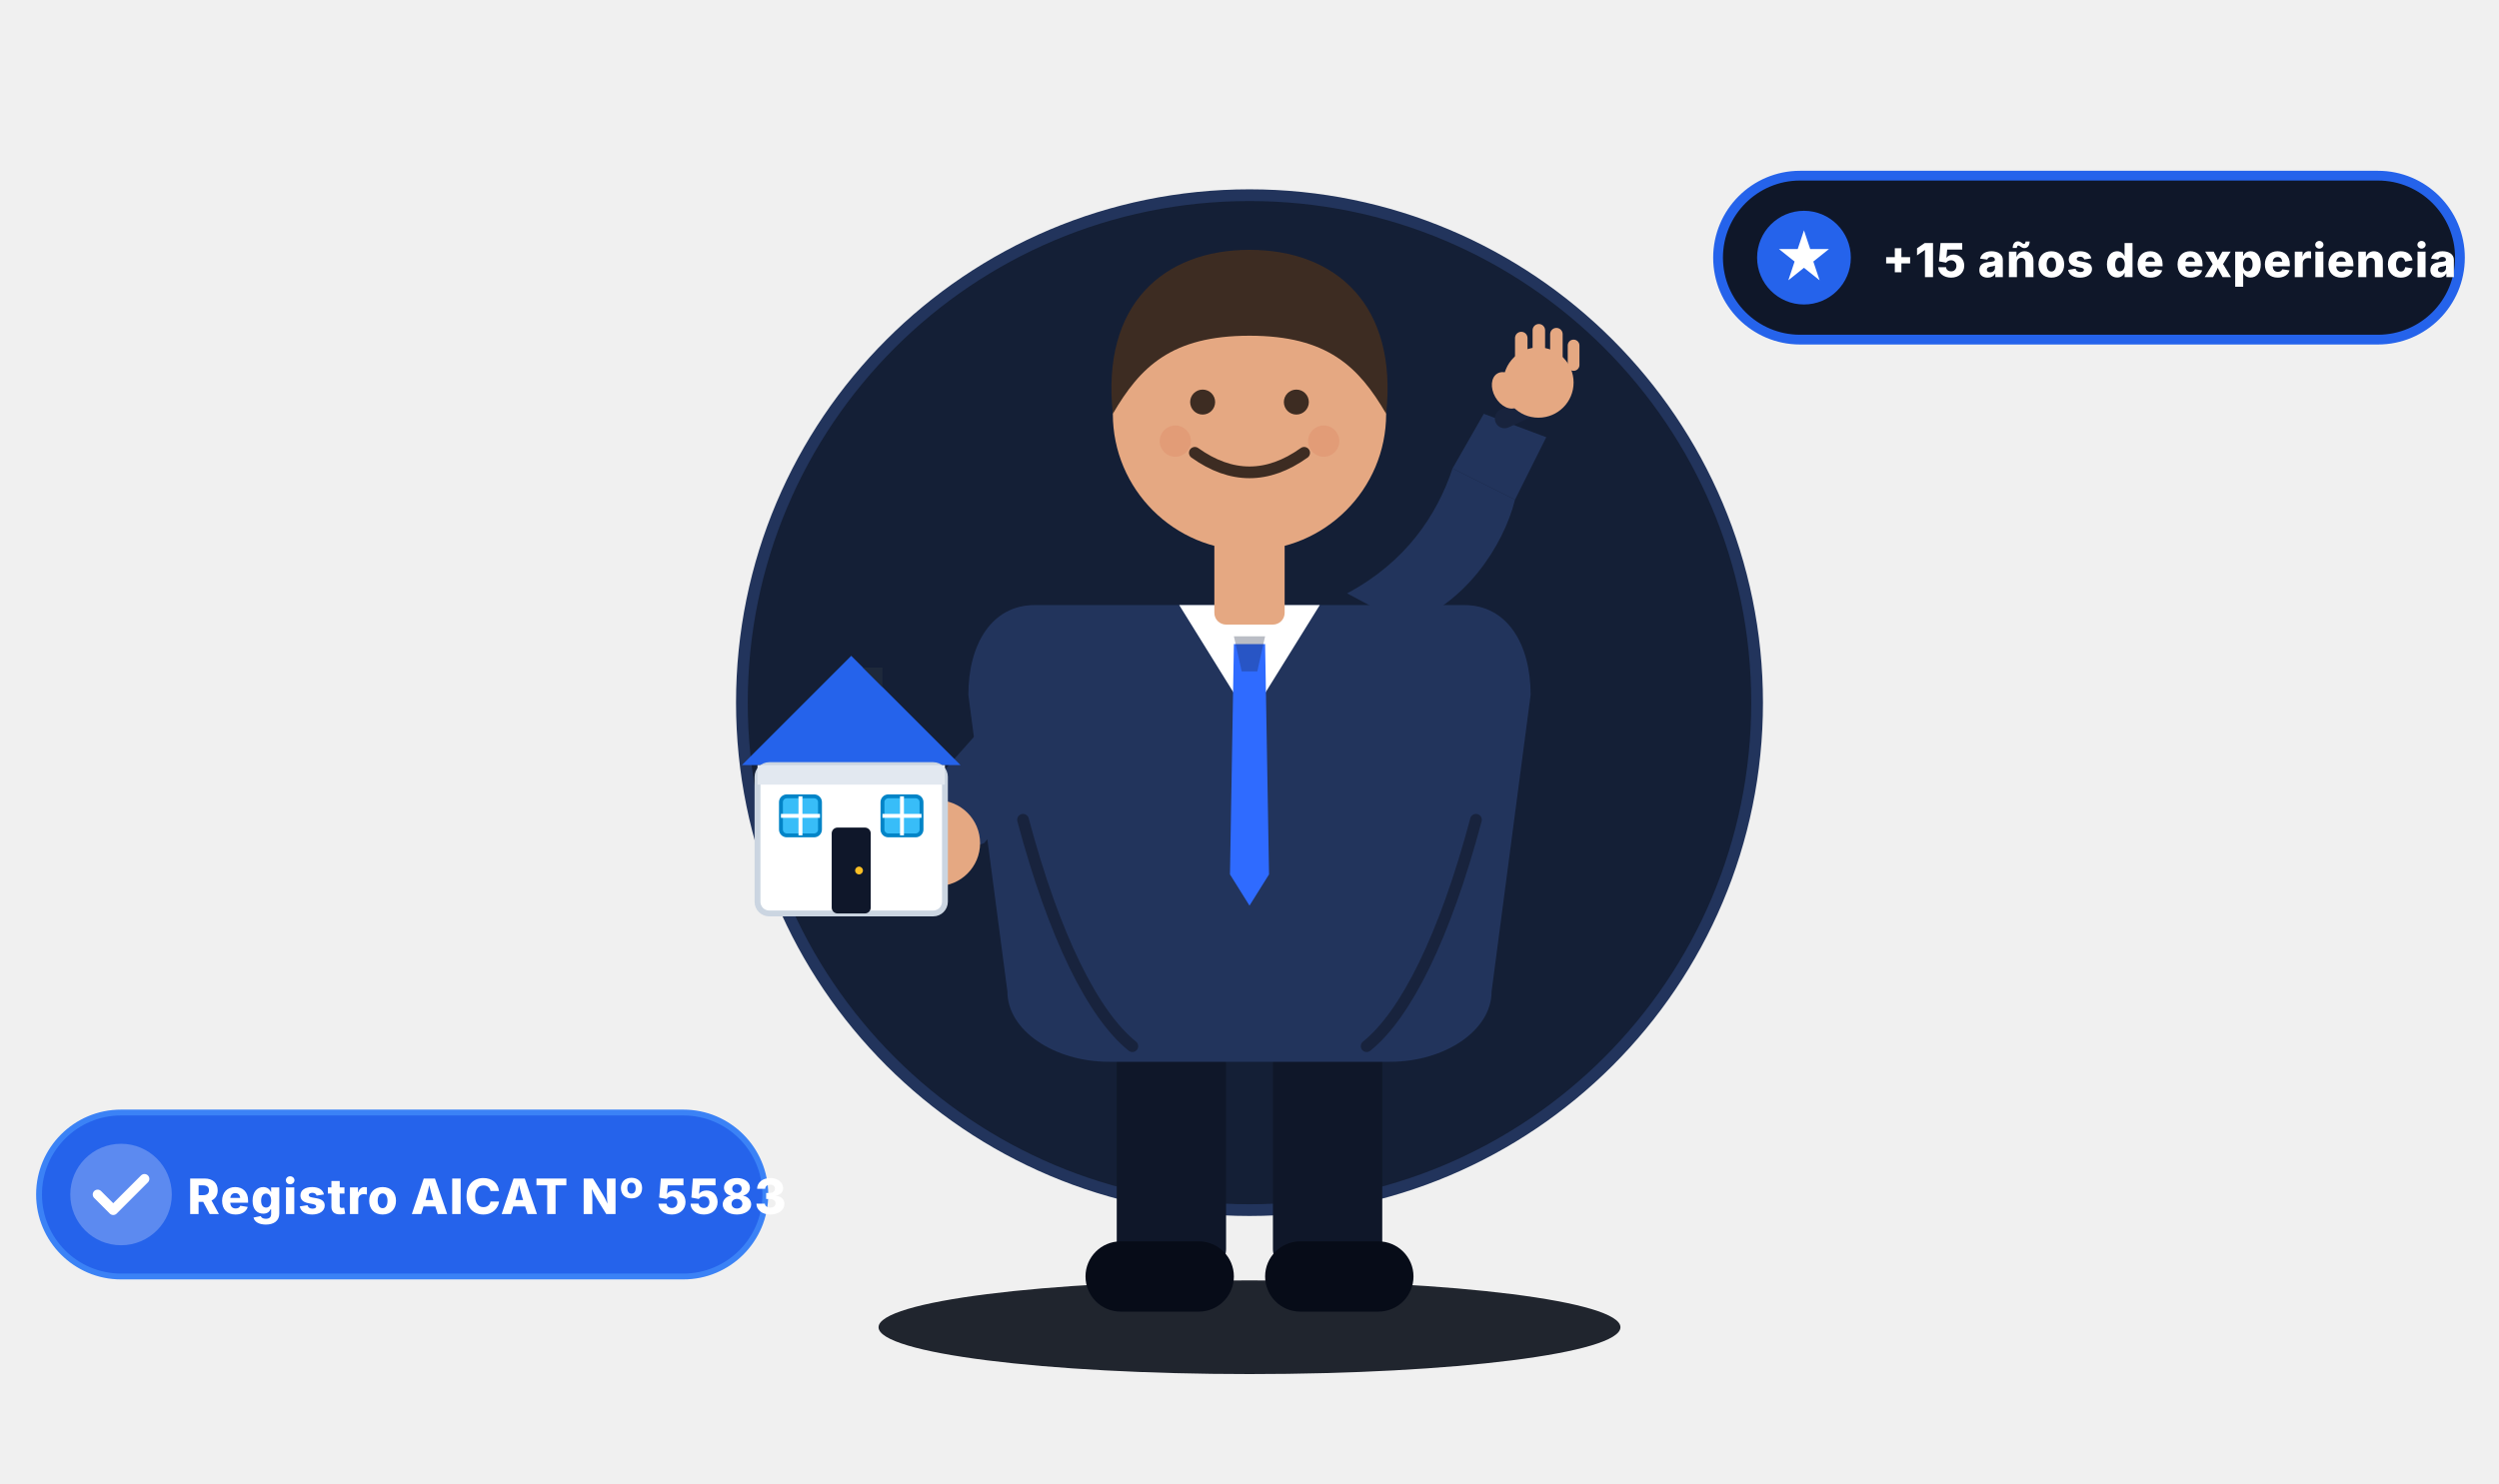
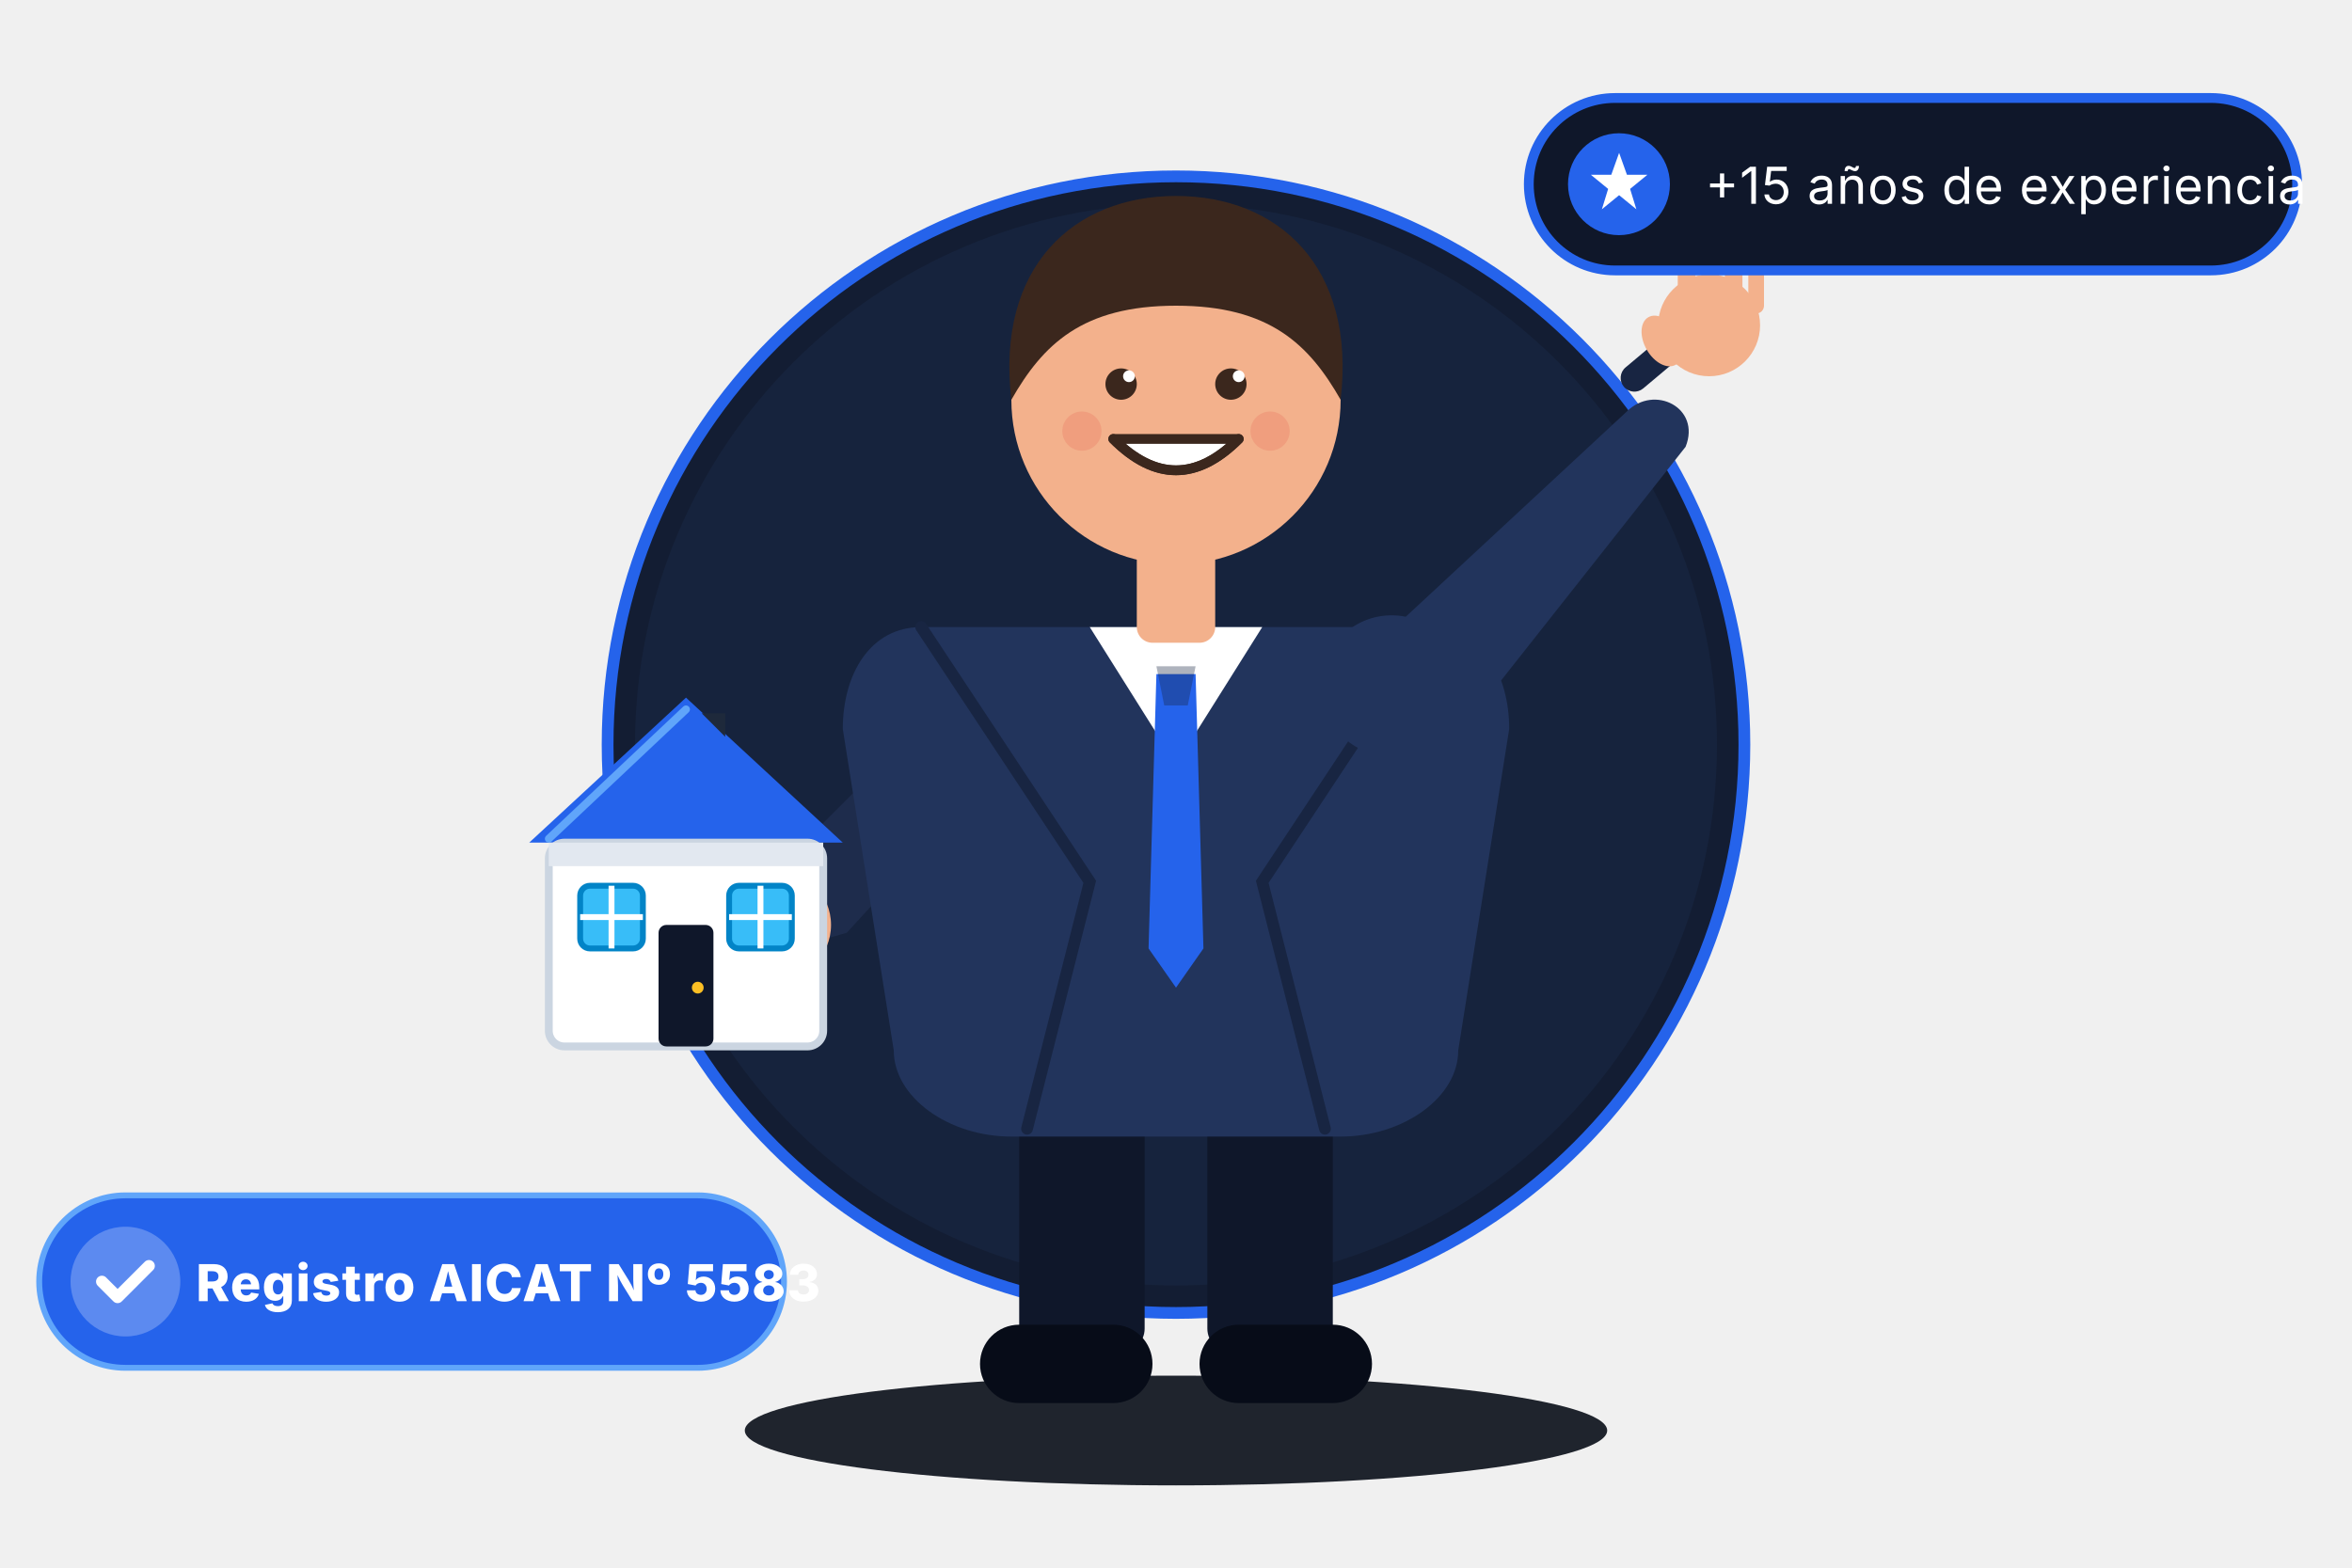
- <svg xmlns="http://www.w3.org/2000/svg" viewBox="0 0 640 380" width="100%" height="100%" fill="none">
+ <svg xmlns="http://www.w3.org/2000/svg" viewBox="0 0 600 400" width="100%" height="100%" fill="none">
  <defs>
    <style>
-       @keyframes naturalWave {
+       @keyframes waveArmFull {
        0%, 100% { transform: rotate(0deg); }
-         20% { transform: rotate(18deg); }
-         40% { transform: rotate(-10deg); }
-         60% { transform: rotate(18deg); }
-         80% { transform: rotate(-6deg); }
+         25% { transform: rotate(16deg); }
+         50% { transform: rotate(-6deg); }
+         75% { transform: rotate(18deg); }
      }
-       @keyframes blinkEyes {
-         0%, 92%, 100% { transform: scaleY(1); }
-         96% { transform: scaleY(0.1); }
+       @keyframes livelyBlink {
+         0%, 90%, 100% { transform: scaleY(1); }
+         95% { transform: scaleY(0.1); }
      }
-       .waving-hand-only {
-         animation: naturalWave 2s ease-in-out infinite;
-         transform-origin: 388px 128px;
+       @keyframes subtleBreath {
+         0%, 100% { transform: translateY(0px); }
+         50% { transform: translateY(-3px); }
      }
-       .blinking-eyes {
-         animation: blinkEyes 4.2s ease-in-out infinite;
-         transform-origin: 320px 105px;
+       .waving-arm-full {
+         animation: waveArmFull 2.2s ease-in-out infinite;
+         transform-origin: 355px 175px;
+       }
+       .lively-blink {
+         animation: livelyBlink 4s ease-in-out infinite;
+         transform-origin: 300px 98px;
+       }
+       .lively-body {
+         animation: subtleBreath 3.5s ease-in-out infinite;
+         transform-origin: center bottom;
      }
    </style>
  </defs>
-   <circle cx="320" cy="180" r="130" fill="#141f36" stroke="#22345c" stroke-width="3" />
-   <ellipse cx="320" cy="340" rx="95" ry="12" fill="#090e18" opacity="0.9" />
-   <g id="character-main">
-     <rect x="286" y="240" width="28" height="85" rx="5" fill="#0f1729" />
-     <rect x="326" y="240" width="28" height="85" rx="5" fill="#0f1729" />
-     <rect x="278" y="318" width="38" height="18" rx="9" fill="#070c18" />
-     <rect x="324" y="318" width="38" height="18" rx="9" fill="#070c18" />
-     <path d="M 275 160 L 235 205 C 230 212 233 220 241 220 L 252 216 L 288 175 Z" fill="#22345c" />
-     <circle cx="240" cy="216" r="11" fill="#e5a882" />
-     <path d="M 360 160 C 375 155 385 140 388 128 L 372 120 C 368 132 360 144 345 152 Z" fill="#22345c" />
-     <path d="M 372 120 L 388 128 L 396 112 L 380 106 Z" fill="#22345c" />
-     <rect x="382" y="106" width="16" height="5" rx="2.5" fill="#18233d" transform="rotate(-25 382 106)" />
-     <path d="M 265 155 C 265 155, 375 155, 375 155 C 386 155, 392 165, 392 178 L 382 254 C 382 264, 370 272, 356 272 L 284 272 C 270 272, 258 264, 258 254 L 248 178 C 248 165, 254 155, 265 155 Z" fill="#22345c" />
-     <path d="M 262 210 C 270 240 280 260 290 268" stroke="#18233d" stroke-width="3" stroke-linecap="round" />
-     <path d="M 378 210 C 370 240 360 260 350 268" stroke="#18233d" stroke-width="3" stroke-linecap="round" />
-     <polygon points="302,155 320,184 338,155 320,155" fill="#ffffff" />
-     <polygon points="316,165 324,165 325,224 320,232 315,224" fill="#2f6bff" />
-     <polygon points="316,163 324,163 322,172 318,172" fill="#18233d" opacity="0.3" />
-     <rect x="311" y="136" width="18" height="24" rx="3" fill="#e5a882" />
-     <circle cx="320" cy="106" r="35" fill="#e5a882" />
-     <path d="M 285 106 C 282 78 298 64 320 64 C 342 64 358 78 355 106 C 348 94 340 86 320 86 C 300 86 292 94 285 106 Z" fill="#3d2c22" />
-     <g class="blinking-eyes">
-       <circle cx="308" cy="103" r="3.2" fill="#3d2c22" />
-       <circle cx="332" cy="103" r="3.2" fill="#3d2c22" />
+   <circle cx="300" cy="190" r="145" fill="#131d33" stroke="#2563eb" stroke-width="3" />
+   <circle cx="300" cy="190" r="138" fill="#16233d" />
+   <ellipse cx="300" cy="365" rx="110" ry="14" fill="#080d17" opacity="0.9" />
+   <g class="lively-body">
+     <rect x="260" y="250" width="32" height="95" rx="6" fill="#0f172a" />
+     <rect x="308" y="250" width="32" height="95" rx="6" fill="#0f172a" />
+     <rect x="250" y="338" width="44" height="20" rx="10" fill="#070c18" />
+     <rect x="306" y="338" width="44" height="20" rx="10" fill="#070c18" />
+     <path d="M 245 175 L 195 225 C 188 232 192 242 202 242 L 216 238 L 260 190 Z" fill="#1e2c4c" />
+     <circle cx="198" cy="236" r="14" fill="#f3b18c" />
+     <path d="M 235 160 C 235 160, 365 160, 365 160 C 378 160, 385 172, 385 186 L 372 268 C 372 280, 358 290, 342 290 L 258 290 C 242 290, 228 280, 228 268 L 215 186 C 215 172, 222 160, 235 160 Z" fill="#22345c" />
+     <path d="M 235 160 L 278 225 L 262 288" stroke="#182542" stroke-width="3" stroke-linecap="round" />
+     <path d="M 365 160 L 322 225 L 338 288" stroke="#182542" stroke-width="3" stroke-linecap="round" />
+     <polygon points="278,160 300,195 322,160 300,160" fill="#ffffff" />
+     <polygon points="295,172 305,172 307,242 300,252 293,242" fill="#2563eb" />
+     <polygon points="295,170 305,170 303,180 297,180" fill="#182542" opacity="0.35" />
+     <rect x="290" y="136" width="20" height="28" rx="4" fill="#f3b18c" />
+     <circle cx="300" cy="102" r="42" fill="#f3b18c" />
+     <path d="M 258 102 C 254 68 274 50 300 50 C 326 50 346 68 342 102 C 334 88 324 78 300 78 C 276 78 266 88 258 102 Z" fill="#3b271d" />
+     <g class="lively-blink">
+       <circle cx="286" cy="98" r="4" fill="#3b271d" />
+       <circle cx="288" cy="96" r="1.5" fill="#ffffff" />
+       <circle cx="314" cy="98" r="4" fill="#3b271d" />
+       <circle cx="316" cy="96" r="1.5" fill="#ffffff" />
    </g>
-     <path d="M 306 116 Q 320 126 334 116" stroke="#3d2c22" stroke-width="3" stroke-linecap="round" fill="none" />
-     <circle cx="301" cy="113" r="4" fill="#d97757" opacity="0.25" />
-     <circle cx="339" cy="113" r="4" fill="#d97757" opacity="0.25" />
-     <g id="miniature-house">
-       <polygon points="190,196 218,168 246,196" fill="#2563eb" />
-       <polygon points="218,168 226,176 226,171 221,171" fill="#1e293b" />
-       <rect x="194" y="196" width="48" height="38" rx="3" fill="#ffffff" stroke="#cbd5e1" stroke-width="1.5" />
-       <path d="M 194 196 L 242 196 L 242 201 L 194 201 Z" fill="#e2e8f0" />
-       <rect x="200" y="204" width="10" height="10" rx="1.5" fill="#38bdf8" stroke="#0284c7" stroke-width="1" />
-       <line x1="205" y1="204" x2="205" y2="214" stroke="#ffffff" stroke-width="1" />
-       <line x1="200" y1="209" x2="210" y2="209" stroke="#ffffff" stroke-width="1" />
-       <rect x="226" y="204" width="10" height="10" rx="1.5" fill="#38bdf8" stroke="#0284c7" stroke-width="1" />
-       <line x1="231" y1="204" x2="231" y2="214" stroke="#ffffff" stroke-width="1" />
-       <line x1="226" y1="209" x2="236" y2="209" stroke="#ffffff" stroke-width="1" />
-       <rect x="213" y="212" width="10" height="22" rx="1.5" fill="#0f172a" />
-       <circle cx="220" cy="223" r="1" fill="#fbbf24" />
+     <path d="M 284 112 Q 300 128 316 112 Z" fill="#ffffff" stroke="#3b271d" stroke-width="2.5" stroke-linejoin="round" />
+     <path d="M 284 112 Q 300 128 316 112" stroke="#3b271d" stroke-width="2.5" fill="none" stroke-linecap="round" />
+     <circle cx="276" cy="110" r="5" fill="#ea7b64" opacity="0.35" />
+     <circle cx="324" cy="110" r="5" fill="#ea7b64" opacity="0.35" />
+     <g id="big-house-prop">
+       <polygon points="135,215 175,178 215,215" fill="#2563eb" />
+       <polygon points="175,178 185,188 185,182 179,182" fill="#1e293b" />
+       <line x1="140" y1="214" x2="175" y2="181" stroke="#60a5fa" stroke-width="2" stroke-linecap="round" />
+       <rect x="140" y="215" width="70" height="52" rx="4" fill="#ffffff" stroke="#cbd5e1" stroke-width="2" />
+       <rect x="140" y="215" width="70" height="6" fill="#e2e8f0" />
+       <rect x="148" y="226" width="16" height="16" rx="2.5" fill="#38bdf8" stroke="#0284c7" stroke-width="1.5" />
+       <line x1="156" y1="226" x2="156" y2="242" stroke="#ffffff" stroke-width="1.5" />
+       <line x1="148" y1="234" x2="164" y2="234" stroke="#ffffff" stroke-width="1.5" />
+       <rect x="186" y="226" width="16" height="16" rx="2.5" fill="#38bdf8" stroke="#0284c7" stroke-width="1.5" />
+       <line x1="194" y1="226" x2="194" y2="242" stroke="#ffffff" stroke-width="1.5" />
+       <line x1="186" y1="234" x2="202" y2="234" stroke="#ffffff" stroke-width="1.5" />
+       <rect x="168" y="236" width="14" height="31" rx="2" fill="#0f172a" />
+       <circle cx="178" cy="252" r="1.5" fill="#fbbf24" />
    </g>
  </g>
-   <g class="waving-hand-only">
-     <circle cx="394" cy="98" r="9" fill="#e5a882" />
-     <ellipse cx="386" cy="100" rx="3.5" ry="5" fill="#e5a882" transform="rotate(-30 386 100)" />
-     <rect x="388" y="85" width="3.2" height="9" rx="1.6" fill="#e5a882" />
-     <rect x="392.5" y="83" width="3.2" height="11" rx="1.6" fill="#e5a882" />
-     <rect x="397" y="84" width="3.2" height="10" rx="1.6" fill="#e5a882" />
-     <rect x="401.5" y="87" width="3" height="8" rx="1.5" fill="#e5a882" />
+   <g class="waving-arm-full">
+     <circle cx="355" cy="175" r="18" fill="#22345c" />
+     <path d="M 345 170 L 415 105 C 422 98 434 104 430 114 L 370 190 Z" fill="#22345c" />
+     <rect x="412" y="96" width="22" height="7" rx="3.5" fill="#182542" transform="rotate(-40 412 96)" />
+     <g id="waving-hand-top" transform="translate(422, 65)">
+       <circle cx="14" cy="18" r="13" fill="#f3b18c" />
+       <ellipse cx="2" cy="22" rx="4.5" ry="7" fill="#f3b18c" transform="rotate(-30 2 22)" />
+       <rect x="6" y="0" width="4.5" height="14" rx="2.2" fill="#f3b18c" />
+       <rect x="12" y="-3" width="4.5" height="17" rx="2.2" fill="#f3b18c" />
+       <rect x="18" y="-1" width="4.5" height="15" rx="2.2" fill="#f3b18c" />
+       <rect x="24" y="3" width="4" height="12" rx="2" fill="#f3b18c" />
+     </g>
  </g>
-   <g id="badge-aicat" transform="translate(10, 285)">
-     <rect x="0" y="0" width="186" height="42" rx="21" fill="#2563eb" stroke="#3b82f6" stroke-width="1.5" />
-     <circle cx="21" cy="21" r="13" fill="#ffffff" opacity="0.25" />
-     <path d="M 15 21 L 19 25 L 27 17" stroke="#ffffff" stroke-width="2.5" stroke-linecap="round" stroke-linejoin="round" />
-     <text x="38" y="26" fill="#ffffff" font-family="system-ui, -apple-system, sans-serif" font-size="12.5" font-weight="800" letter-spacing="0.3">Registro AICAT Nº 5583</text>
+   <g id="badge-aicat" transform="translate(10, 305)">
+     <rect x="0" y="0" width="190" height="44" rx="22" fill="#2563eb" stroke="#60a5fa" stroke-width="1.5" />
+     <circle cx="22" cy="22" r="14" fill="#ffffff" opacity="0.25" />
+     <path d="M 16 22 L 20 26 L 28 18" stroke="#ffffff" stroke-width="3" stroke-linecap="round" stroke-linejoin="round" />
+     <text x="40" y="27" fill="#ffffff" font-family="system-ui, -apple-system, sans-serif" font-size="13" font-weight="800" letter-spacing="0.3">Registro AICAT Nº 5583</text>
  </g>
-   <g id="badge-exp" transform="translate(440, 45)">
-     <rect x="0" y="0" width="190" height="42" rx="21" fill="#0f1729" stroke="#2563eb" stroke-width="2.5" />
-     <circle cx="22" cy="21" r="12" fill="#2563eb" />
-     <polygon points="22,12 24,18 30,18 25,22 27,28 22,24 17,28 19,22 14,18 20,18" fill="#ffffff" transform="scale(0.8) translate(5.5, 5.5)" />
-     <text x="42" y="26" fill="#ffffff" font-family="system-ui, -apple-system, sans-serif" font-size="12" font-weight="800" letter-spacing="0.2">+15 años de experiencia</text>
+   <g id="badge-exp" transform="translate(390, 25)">
+     <rect x="0" y="0" width="196" height="44" rx="22" fill="#0f172a" stroke="#2563eb" stroke-width="2.5" />
+     <circle cx="23" cy="22" r="13" fill="#2563eb" />
+     <polygon points="23,12 25.5,19 32,19 26.5,23.5 28.5,30 23,25.5 17.5,30 19.5,23.5 14,19 20.5,19" fill="#ffffff" transform="scale(0.8) translate(5.8, 5.5)" />
+     <text x="45" y="27" fill="#ffffff" font-family="system-ui, -apple-system, sans-serif" font-size="13" fontWeight="800" letter-spacing="0.2">+15 años de experiencia</text>
  </g>
</svg>
